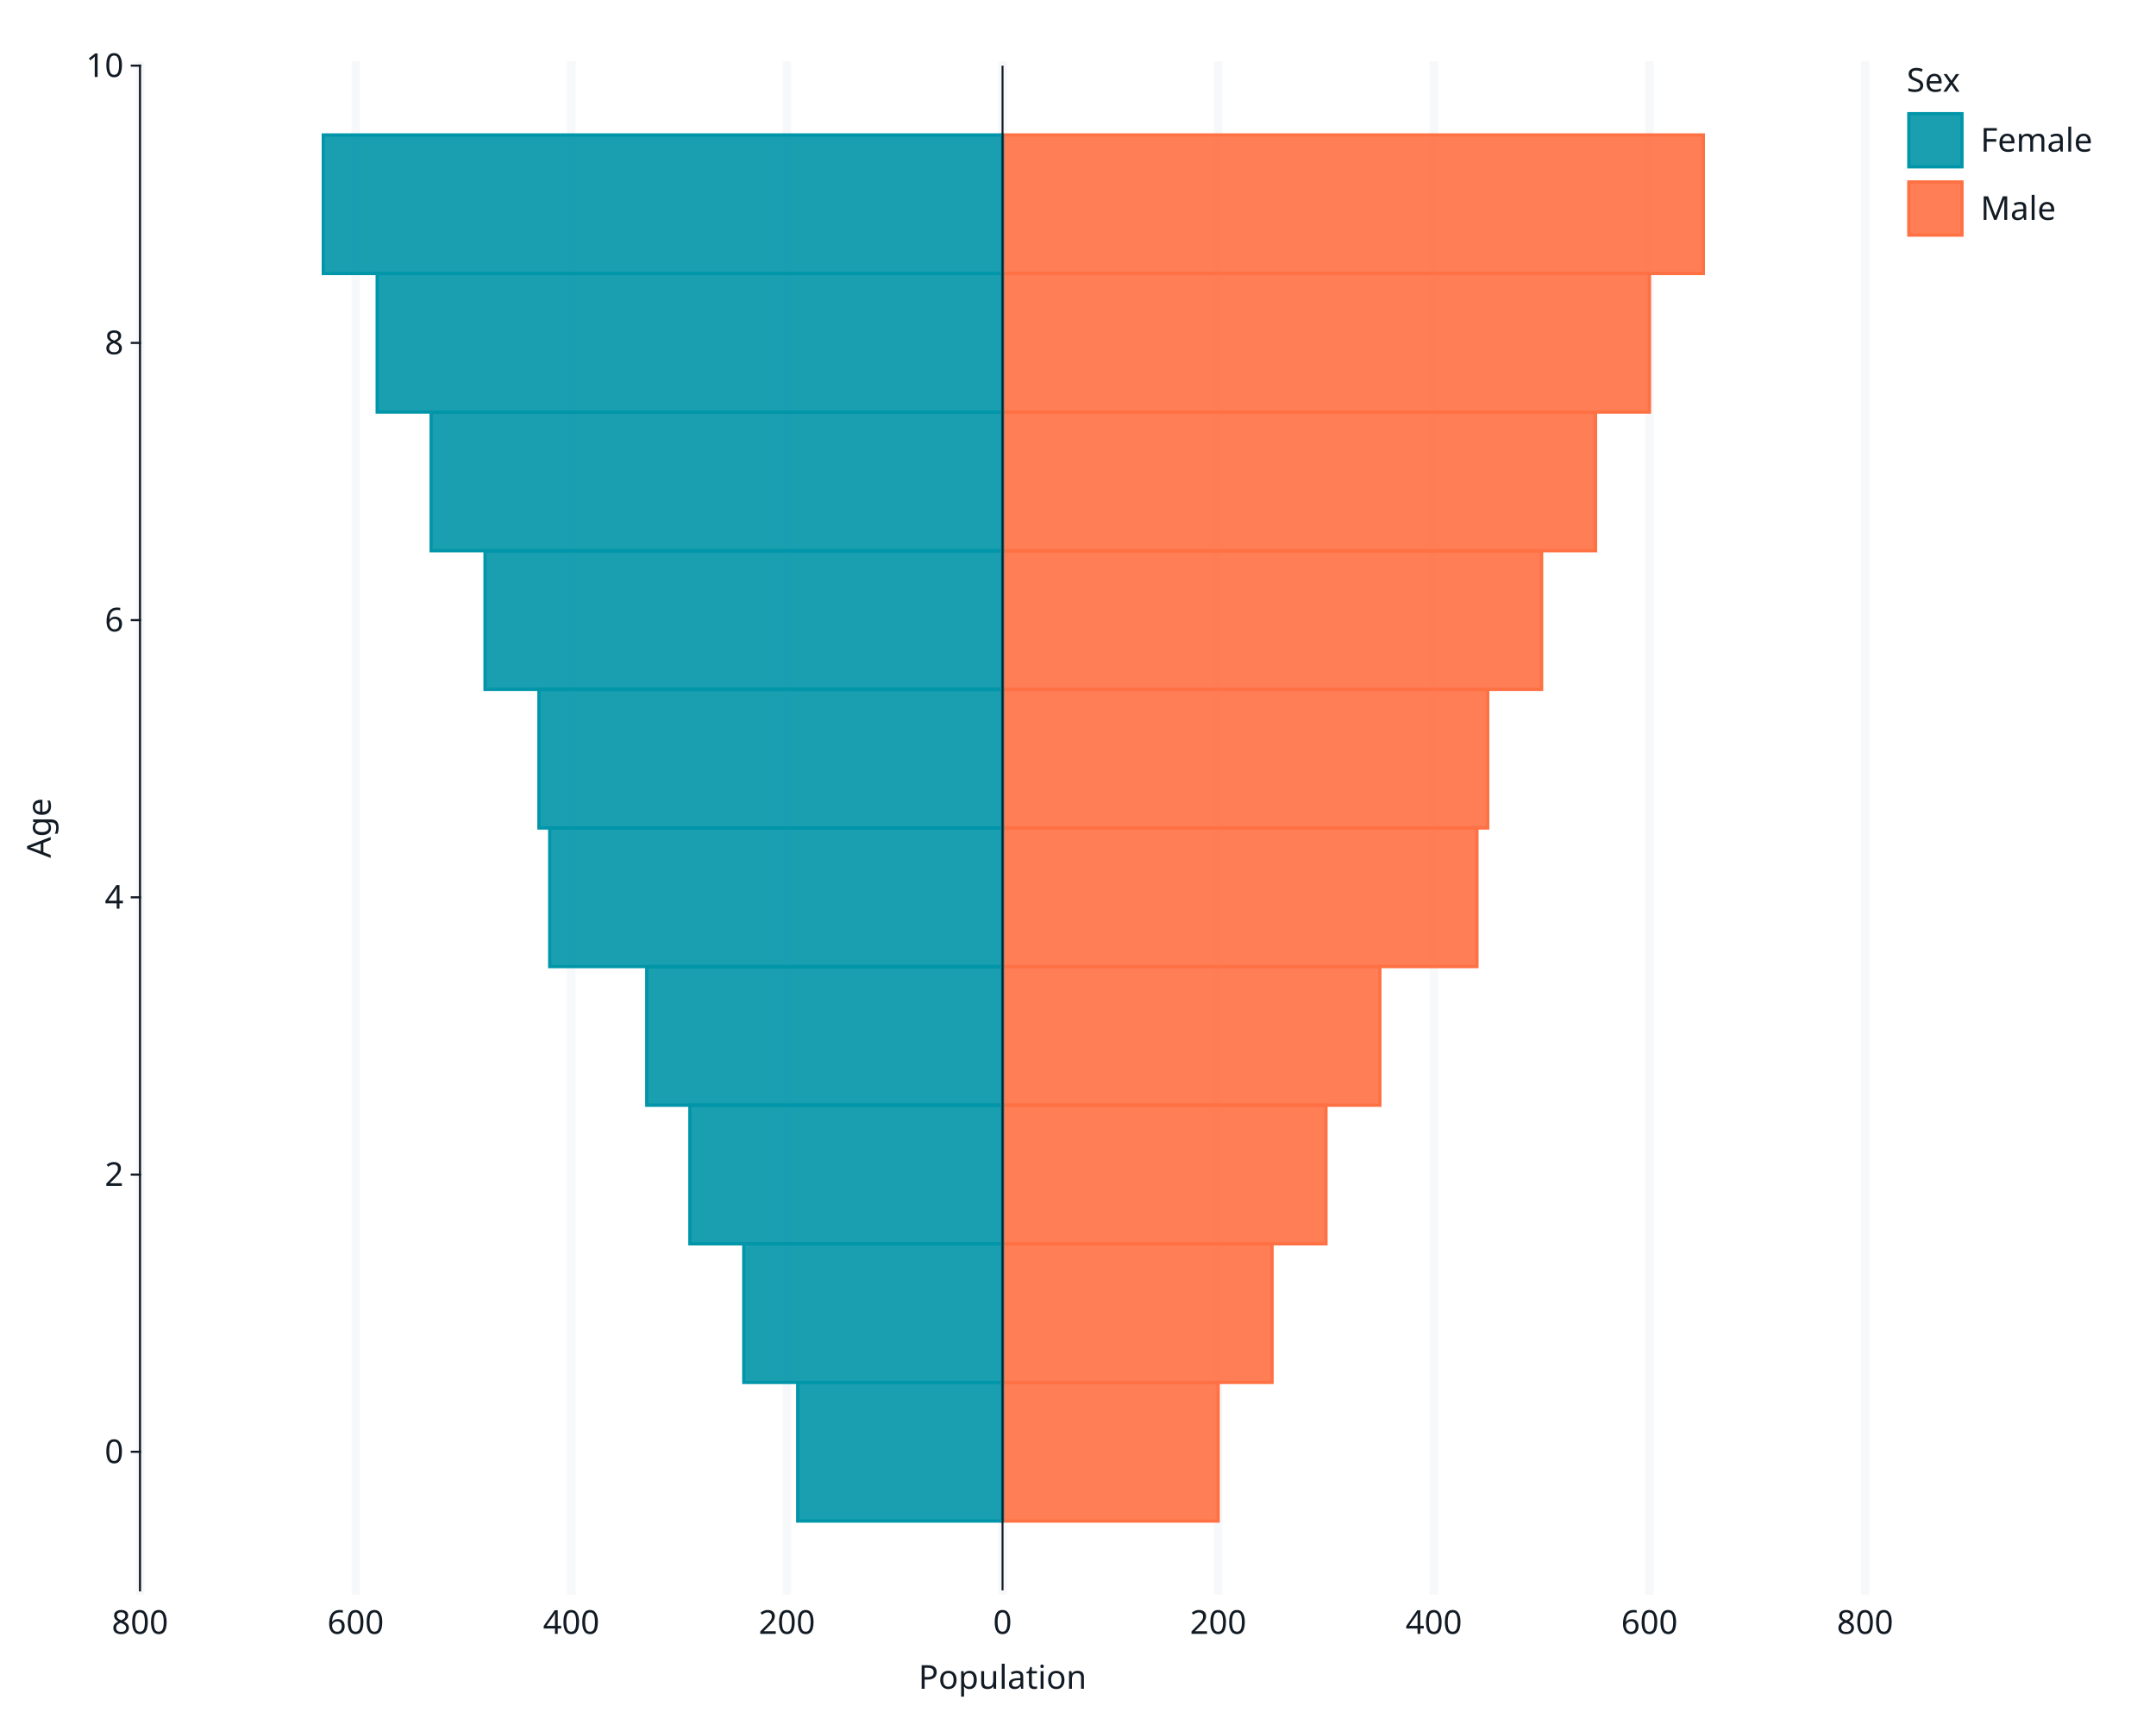
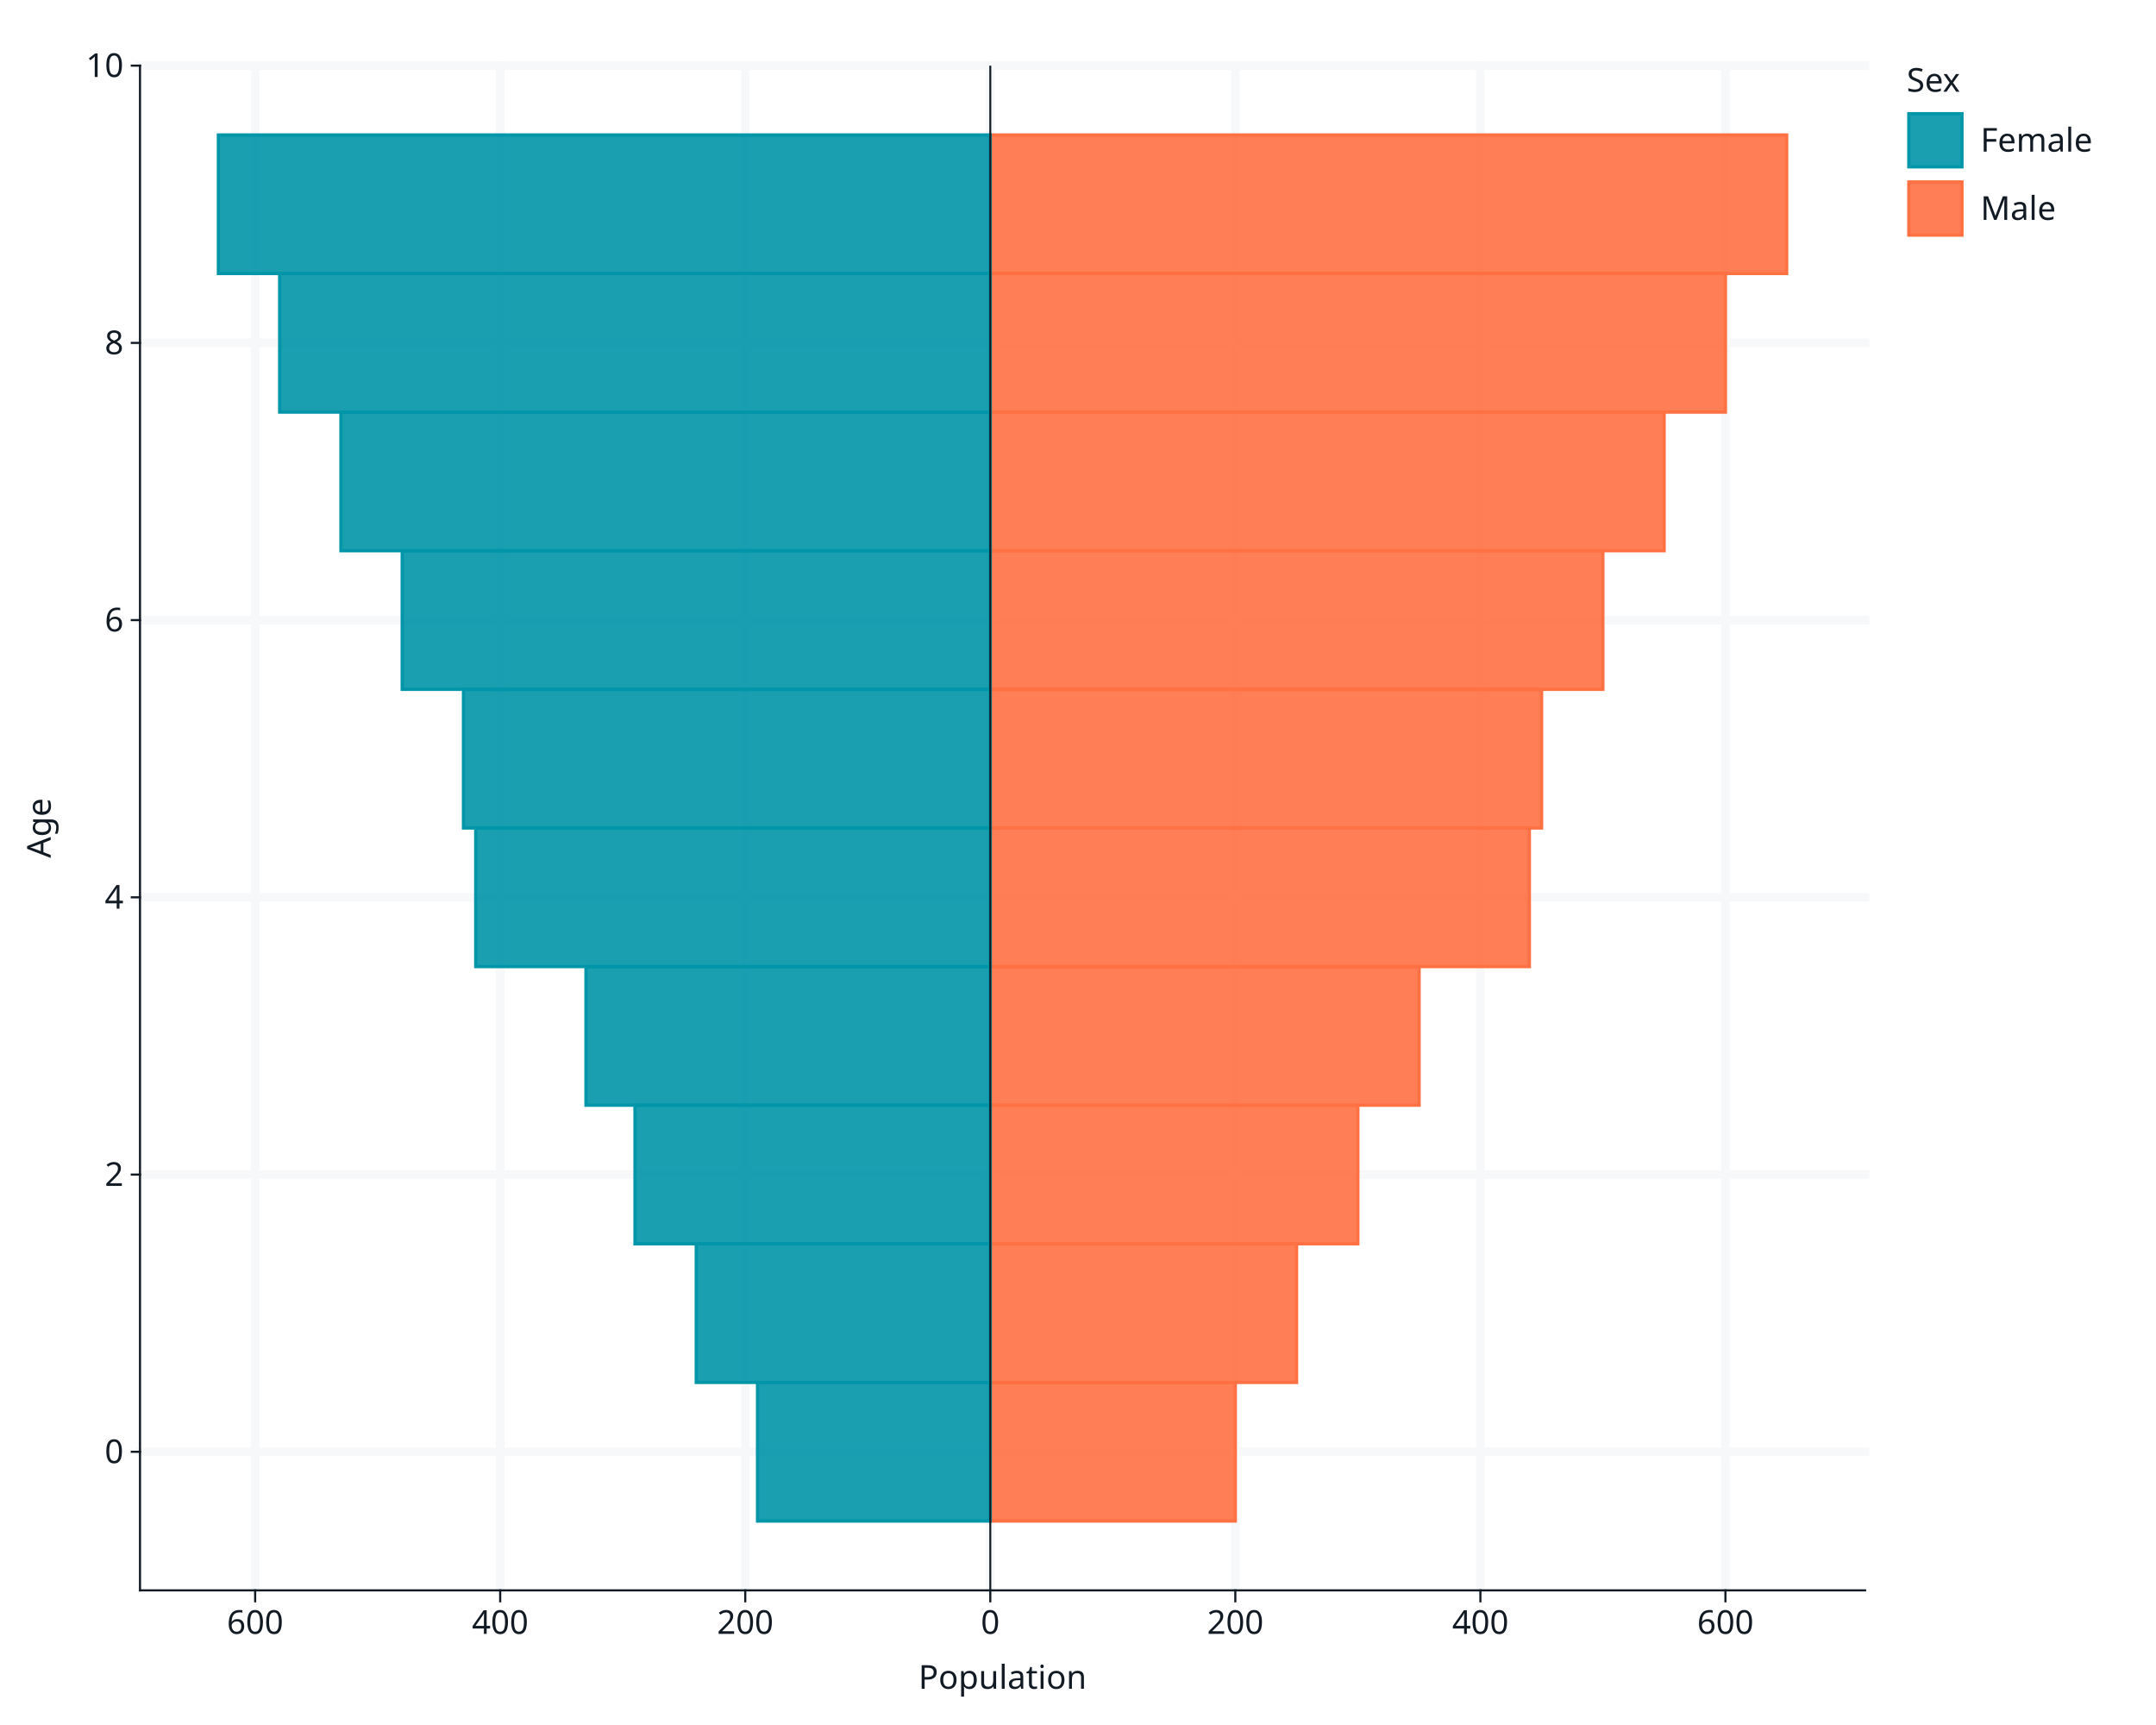
<svg xmlns="http://www.w3.org/2000/svg" class="svglite" data-engine-version="2.0" width="720.00pt" height="576.00pt" viewBox="0 0 720.00 576.00">
  <defs>
    <style type="text/css">
    .svglite line, .svglite polyline, .svglite polygon, .svglite path, .svglite rect, .svglite circle {
      fill: none;
      stroke: #000000;
      stroke-linecap: round;
      stroke-linejoin: round;
      stroke-miterlimit: 10.00;
    }
  </style>
  </defs>
  <rect width="100%" height="100%" style="stroke: none; fill: #FFFFFF;" />
  <defs>
    <clipPath id="cpMC4wMHw3MjAuMDB8MC4wMHw1NzYuMDA=">
      <rect x="0.00" y="0.00" width="720.00" height="576.00" />
    </clipPath>
  </defs>
  <g clip-path="url(#cpMC4wMHw3MjAuMDB8MC4wMHw1NzYuMDA=)">
    <rect x="0" y="0.00" width="720.00" height="576.00" style="stroke-width: 0.71; stroke: #FFFFFF; fill: #FFFFFF;" />
    <rect x="46.75" y="21.92" width="576.11" height="509.13" style="stroke-width: 0.71; stroke: #FFFFFF; fill: #FFFFFF;" />
-     <polyline points="46.75,531.05 46.75,21.92 " style="stroke-width: 2.85; stroke: #F6F8FA; stroke-linecap: square;" />
-     <polyline points="118.76,531.05 118.76,21.92 " style="stroke-width: 2.85; stroke: #F6F8FA; stroke-linecap: square;" />
-     <polyline points="190.77,531.05 190.77,21.92 " style="stroke-width: 2.85; stroke: #F6F8FA; stroke-linecap: square;" />
-     <polyline points="262.79,531.05 262.79,21.92 " style="stroke-width: 2.85; stroke: #F6F8FA; stroke-linecap: square;" />
-     <polyline points="334.80,531.05 334.80,21.92 " style="stroke-width: 2.85; stroke: #F6F8FA; stroke-linecap: square;" />
-     <polyline points="406.81,531.05 406.81,21.92 " style="stroke-width: 2.85; stroke: #F6F8FA; stroke-linecap: square;" />
-     <polyline points="478.83,531.05 478.83,21.92 " style="stroke-width: 2.85; stroke: #F6F8FA; stroke-linecap: square;" />
-     <polyline points="550.84,531.05 550.84,21.92 " style="stroke-width: 2.85; stroke: #F6F8FA; stroke-linecap: square;" />
-     <polyline points="622.85,531.05 622.85,21.92 " style="stroke-width: 2.85; stroke: #F6F8FA; stroke-linecap: square;" />
-     <rect x="334.80" y="461.62" width="72.01" height="46.28" style="stroke-width: 1.07; stroke: #FF7043; stroke-linecap: butt; stroke-linejoin: miter; fill: #FF7043; fill-opacity: 0.90;" />
-     <rect x="334.80" y="415.34" width="90.02" height="46.28" style="stroke-width: 1.07; stroke: #FF7043; stroke-linecap: butt; stroke-linejoin: miter; fill: #FF7043; fill-opacity: 0.90;" />
-     <rect x="334.80" y="369.05" width="108.02" height="46.28" style="stroke-width: 1.07; stroke: #FF7043; stroke-linecap: butt; stroke-linejoin: miter; fill: #FF7043; fill-opacity: 0.90;" />
-     <rect x="334.80" y="322.77" width="126.02" height="46.28" style="stroke-width: 1.07; stroke: #FF7043; stroke-linecap: butt; stroke-linejoin: miter; fill: #FF7043; fill-opacity: 0.90;" />
-     <rect x="334.80" y="276.48" width="158.43" height="46.28" style="stroke-width: 1.07; stroke: #FF7043; stroke-linecap: butt; stroke-linejoin: miter; fill: #FF7043; fill-opacity: 0.90;" />
-     <rect x="334.80" y="230.20" width="162.03" height="46.28" style="stroke-width: 1.07; stroke: #FF7043; stroke-linecap: butt; stroke-linejoin: miter; fill: #FF7043; fill-opacity: 0.90;" />
-     <rect x="334.80" y="183.91" width="180.03" height="46.28" style="stroke-width: 1.07; stroke: #FF7043; stroke-linecap: butt; stroke-linejoin: miter; fill: #FF7043; fill-opacity: 0.90;" />
-     <rect x="334.80" y="137.63" width="198.04" height="46.28" style="stroke-width: 1.07; stroke: #FF7043; stroke-linecap: butt; stroke-linejoin: miter; fill: #FF7043; fill-opacity: 0.90;" />
-     <rect x="334.80" y="91.34" width="216.04" height="46.28" style="stroke-width: 1.07; stroke: #FF7043; stroke-linecap: butt; stroke-linejoin: miter; fill: #FF7043; fill-opacity: 0.90;" />
-     <rect x="334.80" y="45.06" width="234.04" height="46.28" style="stroke-width: 1.07; stroke: #FF7043; stroke-linecap: butt; stroke-linejoin: miter; fill: #FF7043; fill-opacity: 0.90;" />
-     <rect x="266.39" y="461.62" width="68.41" height="46.28" style="stroke-width: 1.07; stroke: #0095A8; stroke-linecap: butt; stroke-linejoin: miter; fill: #0095A8; fill-opacity: 0.90;" />
-     <rect x="248.38" y="415.34" width="86.42" height="46.28" style="stroke-width: 1.07; stroke: #0095A8; stroke-linecap: butt; stroke-linejoin: miter; fill: #0095A8; fill-opacity: 0.90;" />
-     <rect x="230.38" y="369.05" width="104.42" height="46.28" style="stroke-width: 1.07; stroke: #0095A8; stroke-linecap: butt; stroke-linejoin: miter; fill: #0095A8; fill-opacity: 0.90;" />
-     <rect x="215.98" y="322.77" width="118.82" height="46.28" style="stroke-width: 1.07; stroke: #0095A8; stroke-linecap: butt; stroke-linejoin: miter; fill: #0095A8; fill-opacity: 0.90;" />
-     <rect x="183.57" y="276.48" width="151.23" height="46.28" style="stroke-width: 1.07; stroke: #0095A8; stroke-linecap: butt; stroke-linejoin: miter; fill: #0095A8; fill-opacity: 0.90;" />
-     <rect x="179.97" y="230.20" width="154.83" height="46.28" style="stroke-width: 1.07; stroke: #0095A8; stroke-linecap: butt; stroke-linejoin: miter; fill: #0095A8; fill-opacity: 0.90;" />
-     <rect x="161.97" y="183.91" width="172.83" height="46.28" style="stroke-width: 1.07; stroke: #0095A8; stroke-linecap: butt; stroke-linejoin: miter; fill: #0095A8; fill-opacity: 0.90;" />
-     <rect x="143.97" y="137.63" width="190.83" height="46.28" style="stroke-width: 1.07; stroke: #0095A8; stroke-linecap: butt; stroke-linejoin: miter; fill: #0095A8; fill-opacity: 0.90;" />
-     <rect x="125.96" y="91.34" width="208.84" height="46.28" style="stroke-width: 1.07; stroke: #0095A8; stroke-linecap: butt; stroke-linejoin: miter; fill: #0095A8; fill-opacity: 0.90;" />
-     <rect x="107.96" y="45.06" width="226.84" height="46.28" style="stroke-width: 1.07; stroke: #0095A8; stroke-linecap: butt; stroke-linejoin: miter; fill: #0095A8; fill-opacity: 0.90;" />
-     <line x1="334.80" y1="531.05" x2="334.80" y2="21.92" style="stroke-width: 0.65; stroke: #121B24; stroke-linecap: butt;" />
+     <polyline points="46.75,484.77 622.85,484.77 " style="stroke-width: 2.85; stroke: #F6F8FA; stroke-linecap: square;" />
+     <polyline points="46.75,392.20 622.85,392.20 " style="stroke-width: 2.85; stroke: #F6F8FA; stroke-linecap: square;" />
+     <polyline points="46.75,299.63 622.85,299.63 " style="stroke-width: 2.85; stroke: #F6F8FA; stroke-linecap: square;" />
+     <polyline points="46.75,207.06 622.85,207.06 " style="stroke-width: 2.85; stroke: #F6F8FA; stroke-linecap: square;" />
+     <polyline points="46.75,114.49 622.85,114.49 " style="stroke-width: 2.85; stroke: #F6F8FA; stroke-linecap: square;" />
+     <polyline points="46.75,21.92 622.85,21.92 " style="stroke-width: 2.85; stroke: #F6F8FA; stroke-linecap: square;" />
+     <polyline points="85.21,531.05 85.21,21.92 " style="stroke-width: 2.85; stroke: #F6F8FA; stroke-linecap: square;" />
+     <polyline points="167.04,531.05 167.04,21.92 " style="stroke-width: 2.85; stroke: #F6F8FA; stroke-linecap: square;" />
+     <polyline points="248.88,531.05 248.88,21.92 " style="stroke-width: 2.85; stroke: #F6F8FA; stroke-linecap: square;" />
+     <polyline points="330.71,531.05 330.71,21.92 " style="stroke-width: 2.85; stroke: #F6F8FA; stroke-linecap: square;" />
+     <polyline points="412.54,531.05 412.54,21.92 " style="stroke-width: 2.85; stroke: #F6F8FA; stroke-linecap: square;" />
+     <polyline points="494.38,531.05 494.38,21.92 " style="stroke-width: 2.85; stroke: #F6F8FA; stroke-linecap: square;" />
+     <polyline points="576.21,531.05 576.21,21.92 " style="stroke-width: 2.85; stroke: #F6F8FA; stroke-linecap: square;" />
+     <rect x="330.71" y="461.62" width="81.83" height="46.28" style="stroke-width: 1.07; stroke: #FF7043; stroke-linecap: butt; stroke-linejoin: miter; fill: #FF7043; fill-opacity: 0.90;" />
+     <rect x="330.71" y="415.34" width="102.29" height="46.28" style="stroke-width: 1.07; stroke: #FF7043; stroke-linecap: butt; stroke-linejoin: miter; fill: #FF7043; fill-opacity: 0.90;" />
+     <rect x="330.71" y="369.05" width="122.75" height="46.28" style="stroke-width: 1.07; stroke: #FF7043; stroke-linecap: butt; stroke-linejoin: miter; fill: #FF7043; fill-opacity: 0.90;" />
+     <rect x="330.71" y="322.77" width="143.21" height="46.28" style="stroke-width: 1.07; stroke: #FF7043; stroke-linecap: butt; stroke-linejoin: miter; fill: #FF7043; fill-opacity: 0.90;" />
+     <rect x="330.71" y="276.48" width="180.03" height="46.28" style="stroke-width: 1.07; stroke: #FF7043; stroke-linecap: butt; stroke-linejoin: miter; fill: #FF7043; fill-opacity: 0.90;" />
+     <rect x="330.71" y="230.20" width="184.12" height="46.28" style="stroke-width: 1.07; stroke: #FF7043; stroke-linecap: butt; stroke-linejoin: miter; fill: #FF7043; fill-opacity: 0.90;" />
+     <rect x="330.71" y="183.91" width="204.58" height="46.28" style="stroke-width: 1.07; stroke: #FF7043; stroke-linecap: butt; stroke-linejoin: miter; fill: #FF7043; fill-opacity: 0.90;" />
+     <rect x="330.71" y="137.63" width="225.04" height="46.28" style="stroke-width: 1.07; stroke: #FF7043; stroke-linecap: butt; stroke-linejoin: miter; fill: #FF7043; fill-opacity: 0.90;" />
+     <rect x="330.71" y="91.34" width="245.50" height="46.28" style="stroke-width: 1.07; stroke: #FF7043; stroke-linecap: butt; stroke-linejoin: miter; fill: #FF7043; fill-opacity: 0.90;" />
+     <rect x="330.71" y="45.06" width="265.96" height="46.28" style="stroke-width: 1.07; stroke: #FF7043; stroke-linecap: butt; stroke-linejoin: miter; fill: #FF7043; fill-opacity: 0.90;" />
+     <rect x="252.97" y="461.62" width="77.74" height="46.28" style="stroke-width: 1.07; stroke: #0095A8; stroke-linecap: butt; stroke-linejoin: miter; fill: #0095A8; fill-opacity: 0.90;" />
+     <rect x="232.51" y="415.34" width="98.20" height="46.28" style="stroke-width: 1.07; stroke: #0095A8; stroke-linecap: butt; stroke-linejoin: miter; fill: #0095A8; fill-opacity: 0.90;" />
+     <rect x="212.05" y="369.05" width="118.66" height="46.28" style="stroke-width: 1.07; stroke: #0095A8; stroke-linecap: butt; stroke-linejoin: miter; fill: #0095A8; fill-opacity: 0.90;" />
+     <rect x="195.68" y="322.77" width="135.02" height="46.28" style="stroke-width: 1.07; stroke: #0095A8; stroke-linecap: butt; stroke-linejoin: miter; fill: #0095A8; fill-opacity: 0.90;" />
+     <rect x="158.86" y="276.48" width="171.85" height="46.28" style="stroke-width: 1.07; stroke: #0095A8; stroke-linecap: butt; stroke-linejoin: miter; fill: #0095A8; fill-opacity: 0.90;" />
+     <rect x="154.77" y="230.20" width="175.94" height="46.28" style="stroke-width: 1.07; stroke: #0095A8; stroke-linecap: butt; stroke-linejoin: miter; fill: #0095A8; fill-opacity: 0.90;" />
+     <rect x="134.31" y="183.91" width="196.40" height="46.28" style="stroke-width: 1.07; stroke: #0095A8; stroke-linecap: butt; stroke-linejoin: miter; fill: #0095A8; fill-opacity: 0.90;" />
+     <rect x="113.85" y="137.63" width="216.86" height="46.28" style="stroke-width: 1.07; stroke: #0095A8; stroke-linecap: butt; stroke-linejoin: miter; fill: #0095A8; fill-opacity: 0.90;" />
+     <rect x="93.39" y="91.34" width="237.32" height="46.28" style="stroke-width: 1.07; stroke: #0095A8; stroke-linecap: butt; stroke-linejoin: miter; fill: #0095A8; fill-opacity: 0.90;" />
+     <rect x="72.93" y="45.06" width="257.77" height="46.28" style="stroke-width: 1.07; stroke: #0095A8; stroke-linecap: butt; stroke-linejoin: miter; fill: #0095A8; fill-opacity: 0.90;" />
+     <line x1="330.71" y1="531.05" x2="330.71" y2="21.92" style="stroke-width: 0.65; stroke: #121B24; stroke-linecap: butt;" />
    <polyline points="46.75,531.05 46.75,21.92 " style="stroke-width: 0.71; stroke: #121B24; stroke-linecap: square;" />
    <text x="41.27" y="488.55" text-anchor="end" style="font-size: 11.00px; fill: #121B24; font-family: sans;" textLength="6.12px" lengthAdjust="spacingAndGlyphs">0</text>
    <text x="41.27" y="395.98" text-anchor="end" style="font-size: 11.00px; fill: #121B24; font-family: sans;" textLength="6.12px" lengthAdjust="spacingAndGlyphs">2</text>
    <text x="41.27" y="303.41" text-anchor="end" style="font-size: 11.00px; fill: #121B24; font-family: sans;" textLength="6.12px" lengthAdjust="spacingAndGlyphs">4</text>
    <text x="41.27" y="210.84" text-anchor="end" style="font-size: 11.00px; fill: #121B24; font-family: sans;" textLength="6.12px" lengthAdjust="spacingAndGlyphs">6</text>
    <text x="41.27" y="118.27" text-anchor="end" style="font-size: 11.00px; fill: #121B24; font-family: sans;" textLength="6.12px" lengthAdjust="spacingAndGlyphs">8</text>
    <text x="41.27" y="25.70" text-anchor="end" style="font-size: 11.00px; fill: #121B24; font-family: sans;" textLength="12.24px" lengthAdjust="spacingAndGlyphs">10</text>
    <polyline points="44.01,484.77 46.75,484.77 " style="stroke-width: 0.71; stroke: #121B24; stroke-linecap: square;" />
    <polyline points="44.01,392.20 46.75,392.20 " style="stroke-width: 0.71; stroke: #121B24; stroke-linecap: square;" />
    <polyline points="44.01,299.63 46.75,299.63 " style="stroke-width: 0.71; stroke: #121B24; stroke-linecap: square;" />
    <polyline points="44.01,207.06 46.75,207.06 " style="stroke-width: 0.71; stroke: #121B24; stroke-linecap: square;" />
    <polyline points="44.01,114.49 46.75,114.49 " style="stroke-width: 0.71; stroke: #121B24; stroke-linecap: square;" />
    <polyline points="44.01,21.92 46.75,21.92 " style="stroke-width: 0.71; stroke: #121B24; stroke-linecap: square;" />
-     <text x="46.75" y="545.56" text-anchor="middle" style="font-size: 11.00px; fill: #121B24; font-family: sans;" textLength="18.35px" lengthAdjust="spacingAndGlyphs">800</text>
-     <text x="118.76" y="545.56" text-anchor="middle" style="font-size: 11.00px; fill: #121B24; font-family: sans;" textLength="18.35px" lengthAdjust="spacingAndGlyphs">600</text>
-     <text x="190.77" y="545.56" text-anchor="middle" style="font-size: 11.00px; fill: #121B24; font-family: sans;" textLength="18.35px" lengthAdjust="spacingAndGlyphs">400</text>
-     <text x="262.79" y="545.56" text-anchor="middle" style="font-size: 11.00px; fill: #121B24; font-family: sans;" textLength="18.35px" lengthAdjust="spacingAndGlyphs">200</text>
-     <text x="334.80" y="545.56" text-anchor="middle" style="font-size: 11.00px; fill: #121B24; font-family: sans;" textLength="6.12px" lengthAdjust="spacingAndGlyphs">0</text>
-     <text x="406.81" y="545.56" text-anchor="middle" style="font-size: 11.00px; fill: #121B24; font-family: sans;" textLength="18.35px" lengthAdjust="spacingAndGlyphs">200</text>
-     <text x="478.83" y="545.56" text-anchor="middle" style="font-size: 11.00px; fill: #121B24; font-family: sans;" textLength="18.35px" lengthAdjust="spacingAndGlyphs">400</text>
-     <text x="550.84" y="545.56" text-anchor="middle" style="font-size: 11.00px; fill: #121B24; font-family: sans;" textLength="18.35px" lengthAdjust="spacingAndGlyphs">600</text>
-     <text x="622.85" y="545.56" text-anchor="middle" style="font-size: 11.00px; fill: #121B24; font-family: sans;" textLength="18.35px" lengthAdjust="spacingAndGlyphs">800</text>
+     <polyline points="46.75,531.05 622.85,531.05 " style="stroke-width: 0.71; stroke: #121B24; stroke-linecap: square;" />
+     <polyline points="85.21,534.70 85.21,531.05 " style="stroke-width: 0.71; stroke: #121B24; stroke-linecap: square;" />
+     <polyline points="167.04,534.70 167.04,531.05 " style="stroke-width: 0.71; stroke: #121B24; stroke-linecap: square;" />
+     <polyline points="248.88,534.70 248.88,531.05 " style="stroke-width: 0.71; stroke: #121B24; stroke-linecap: square;" />
+     <polyline points="330.71,534.70 330.71,531.05 " style="stroke-width: 0.71; stroke: #121B24; stroke-linecap: square;" />
+     <polyline points="412.54,534.70 412.54,531.05 " style="stroke-width: 0.71; stroke: #121B24; stroke-linecap: square;" />
+     <polyline points="494.38,534.70 494.38,531.05 " style="stroke-width: 0.71; stroke: #121B24; stroke-linecap: square;" />
+     <polyline points="576.21,534.70 576.21,531.05 " style="stroke-width: 0.71; stroke: #121B24; stroke-linecap: square;" />
+     <text x="85.21" y="545.56" text-anchor="middle" style="font-size: 11.00px; fill: #121B24; font-family: sans;" textLength="18.35px" lengthAdjust="spacingAndGlyphs">600</text>
+     <text x="167.04" y="545.56" text-anchor="middle" style="font-size: 11.00px; fill: #121B24; font-family: sans;" textLength="18.35px" lengthAdjust="spacingAndGlyphs">400</text>
+     <text x="248.88" y="545.56" text-anchor="middle" style="font-size: 11.00px; fill: #121B24; font-family: sans;" textLength="18.35px" lengthAdjust="spacingAndGlyphs">200</text>
+     <text x="330.71" y="545.56" text-anchor="middle" style="font-size: 11.00px; fill: #121B24; font-family: sans;" textLength="6.12px" lengthAdjust="spacingAndGlyphs">0</text>
+     <text x="412.54" y="545.56" text-anchor="middle" style="font-size: 11.00px; fill: #121B24; font-family: sans;" textLength="18.35px" lengthAdjust="spacingAndGlyphs">200</text>
+     <text x="494.38" y="545.56" text-anchor="middle" style="font-size: 11.00px; fill: #121B24; font-family: sans;" textLength="18.35px" lengthAdjust="spacingAndGlyphs">400</text>
+     <text x="576.21" y="545.56" text-anchor="middle" style="font-size: 11.00px; fill: #121B24; font-family: sans;" textLength="18.35px" lengthAdjust="spacingAndGlyphs">600</text>
    <text x="334.80" y="563.90" text-anchor="middle" style="font-size: 11.00px; fill: #121B24; font-family: sans;" textLength="51.99px" lengthAdjust="spacingAndGlyphs">Population</text>
    <text transform="translate(16.93,276.48) rotate(-90)" text-anchor="middle" style="font-size: 11.00px; fill: #121B24; font-family: sans;" textLength="19.58px" lengthAdjust="spacingAndGlyphs">Age</text>
    <rect x="628.52" y="21.92" width="69.56" height="65.53" style="stroke-width: 0.71; stroke: none; fill: #FFFFFF;" />
    <text x="636.74" y="30.63" style="font-size: 11.00px; fill: #121B24; font-family: sans;" textLength="18.96px" lengthAdjust="spacingAndGlyphs">Sex</text>
    <rect x="636.74" y="37.25" width="19.18" height="19.18" style="stroke-width: 0.71; stroke: #FFFFFF; fill: #FFFFFF;" />
    <rect x="637.45" y="37.96" width="17.76" height="17.76" style="stroke-width: 1.07; stroke: #0095A8; stroke-linecap: butt; stroke-linejoin: miter; fill: #0095A8; fill-opacity: 0.90;" />
    <rect x="636.74" y="60.05" width="19.18" height="19.18" style="stroke-width: 0.71; stroke: #FFFFFF; fill: #FFFFFF;" />
    <rect x="637.45" y="60.75" width="17.76" height="17.76" style="stroke-width: 1.07; stroke: #FF7043; stroke-linecap: butt; stroke-linejoin: miter; fill: #FF7043; fill-opacity: 0.90;" />
    <text x="661.40" y="50.63" style="font-size: 11.00px; fill: #121B24; font-family: sans;" textLength="36.68px" lengthAdjust="spacingAndGlyphs">Female</text>
    <text x="661.40" y="73.42" style="font-size: 11.00px; fill: #121B24; font-family: sans;" textLength="23.85px" lengthAdjust="spacingAndGlyphs">Male</text>
  </g>
</svg>
